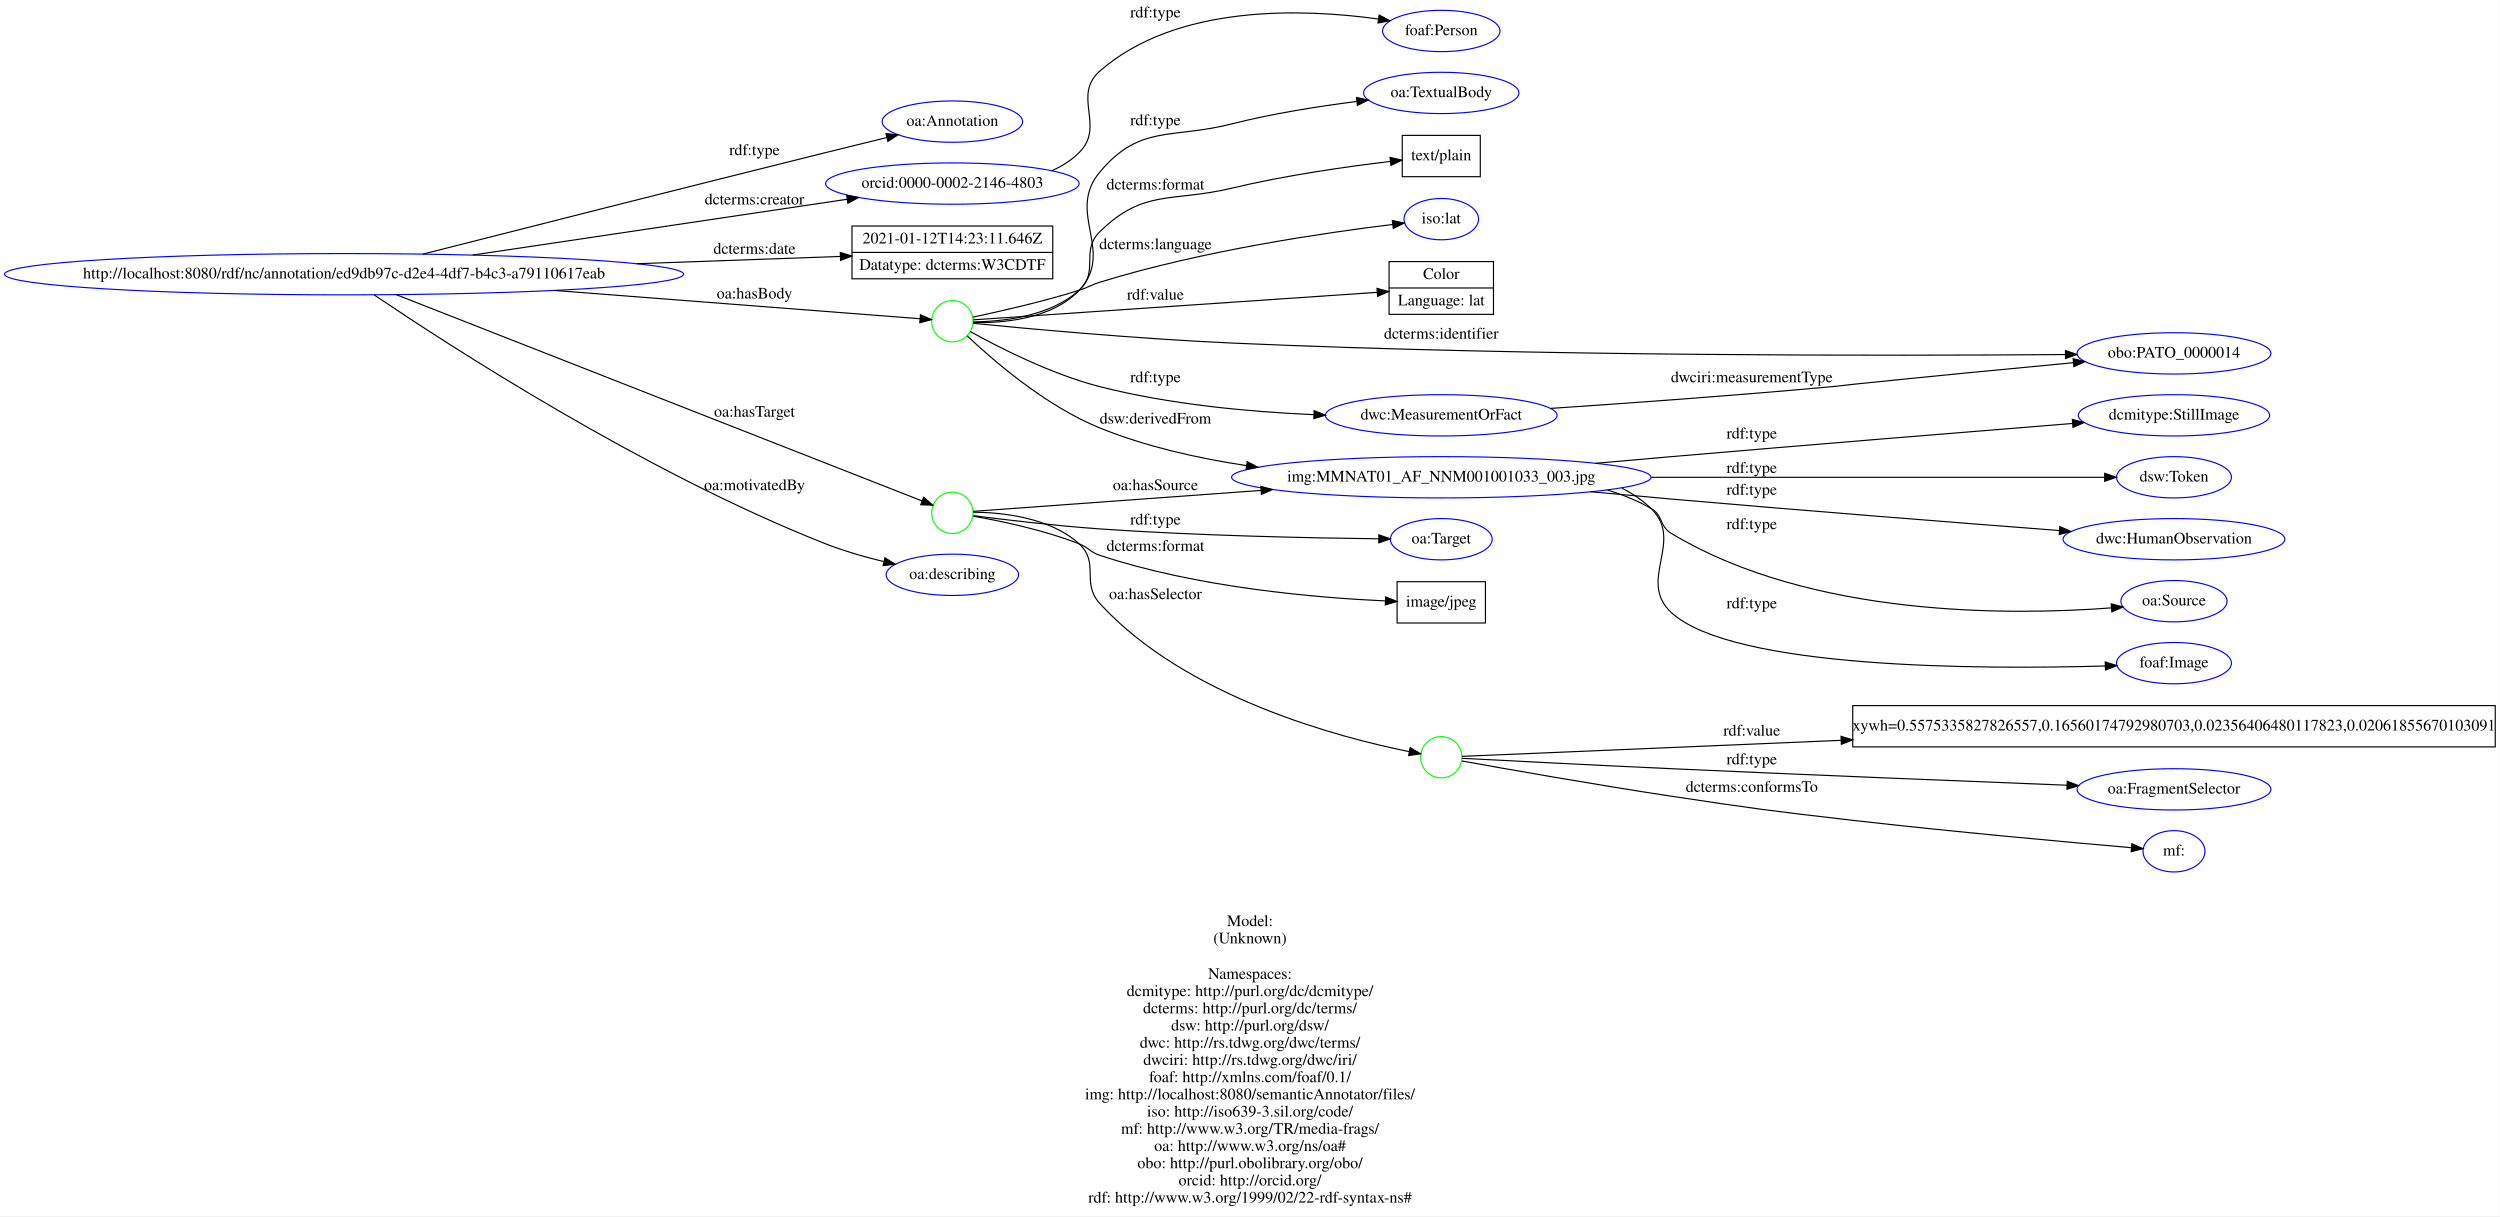
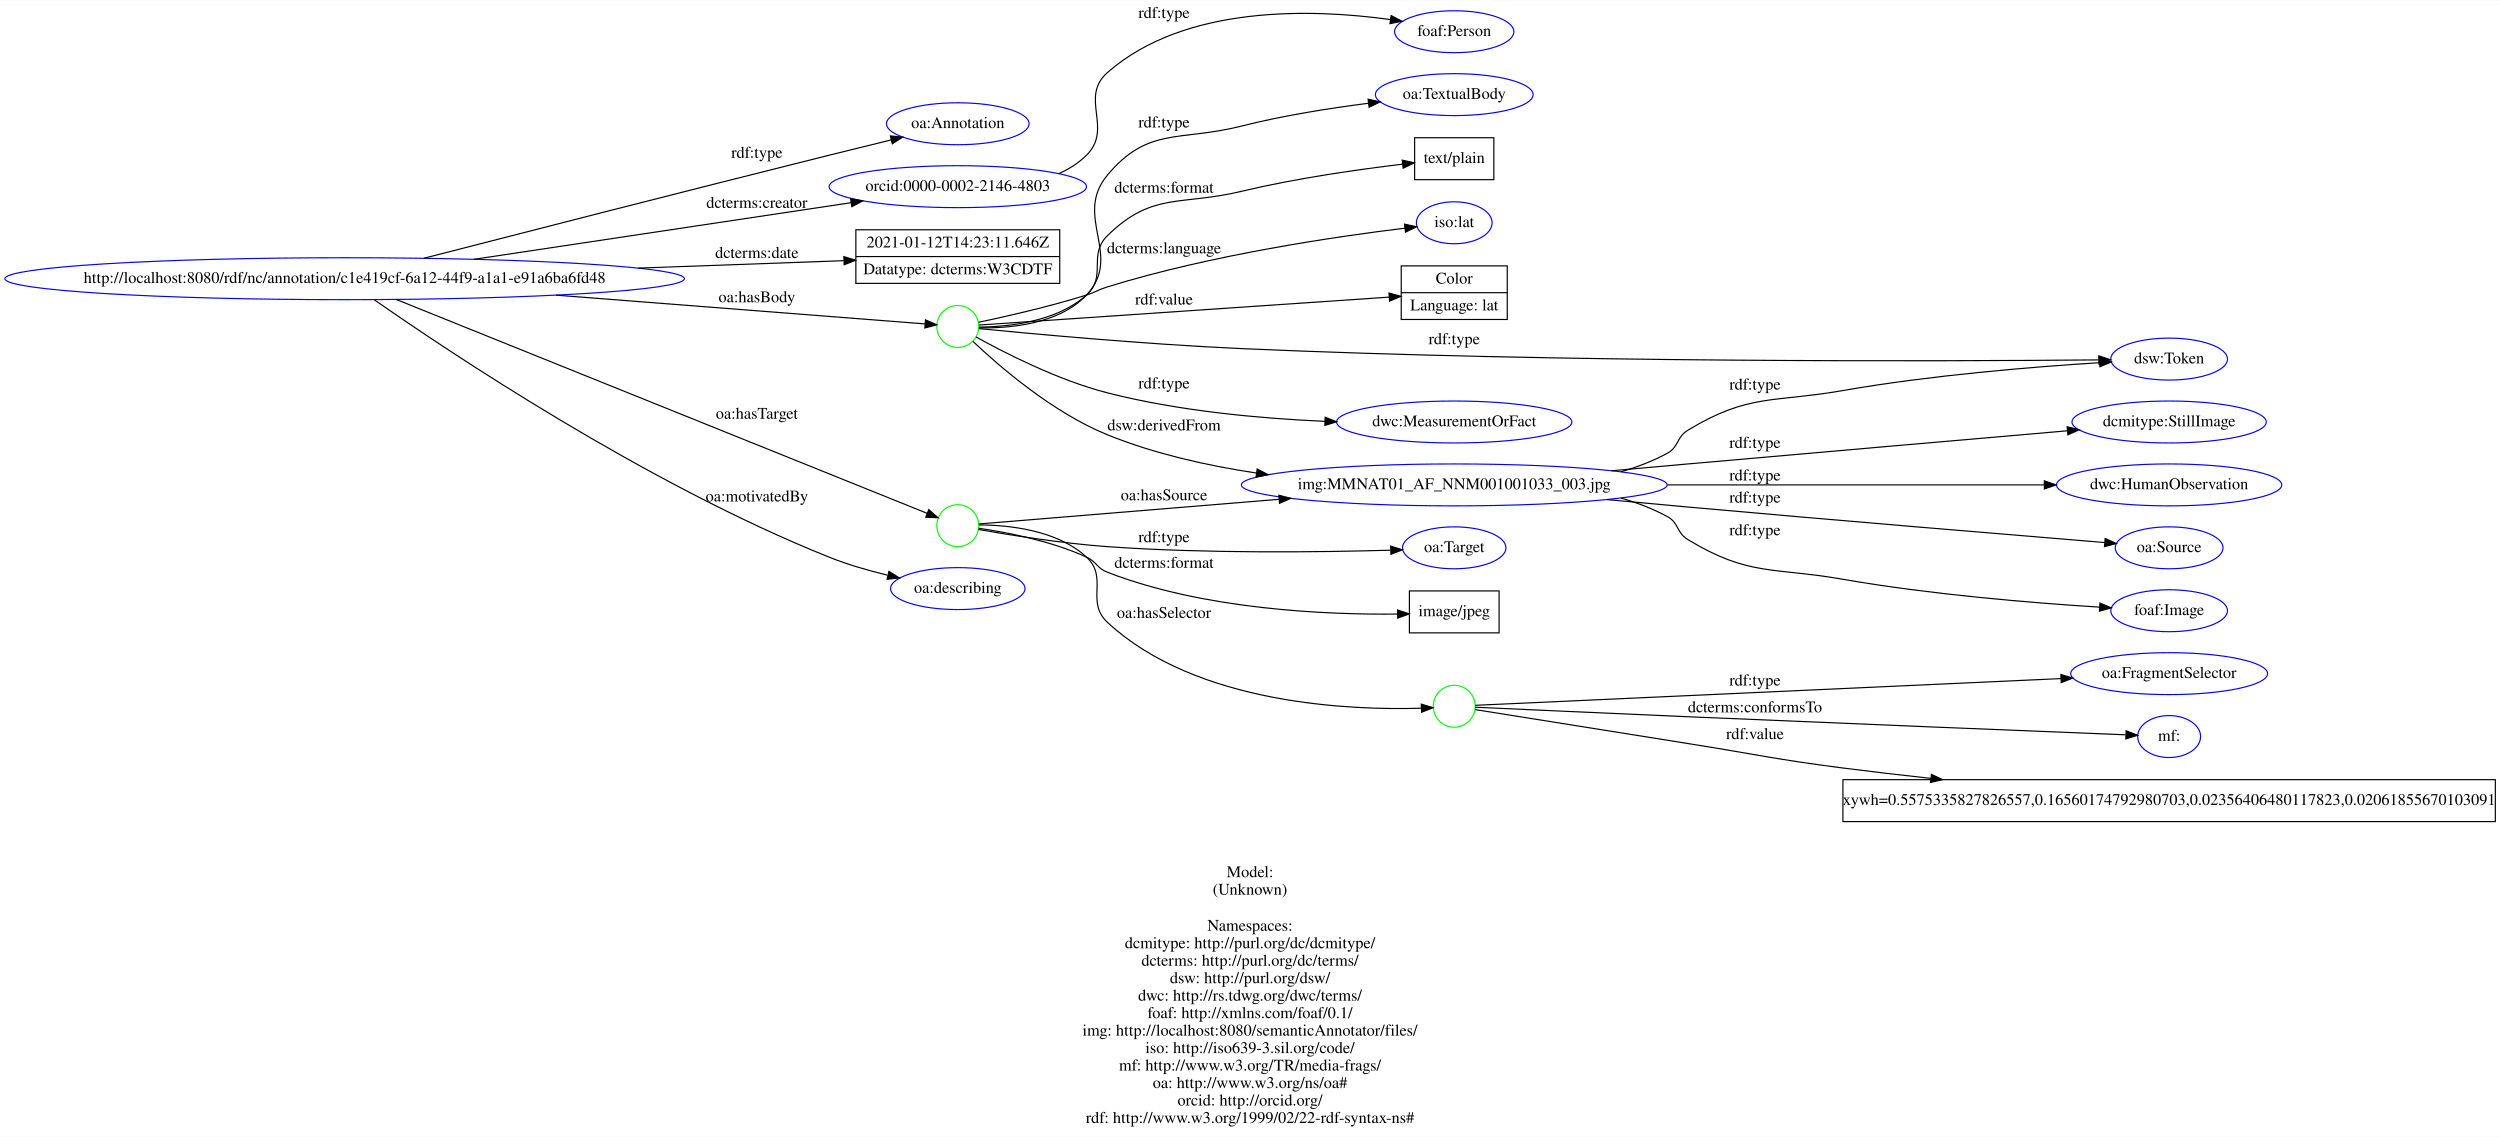
- <svg xmlns="http://www.w3.org/2000/svg" width="2179pt" height="1060pt" viewBox="0.00 0.00 2178.70 1060.00">
-   <g id="graph0" class="graph" transform="scale(1 1) rotate(0) translate(4 1056)">
-     <polygon fill="#ffffff" stroke="transparent" points="-4,4 -4,-1056 2174.695,-1056 2174.695,4 -4,4" />
-     <text text-anchor="middle" x="1085.348" y="-248.8" font-family="Times,serif" font-size="14.00" fill="#000000">Model:</text>
-     <text text-anchor="middle" x="1085.348" y="-233.8" font-family="Times,serif" font-size="14.00" fill="#000000">(Unknown)</text>
-     <text text-anchor="middle" x="1085.348" y="-202.8" font-family="Times,serif" font-size="14.00" fill="#000000">Namespaces:</text>
-     <text text-anchor="middle" x="1085.348" y="-187.8" font-family="Times,serif" font-size="14.00" fill="#000000">dcmitype: http://purl.org/dc/dcmitype/</text>
-     <text text-anchor="middle" x="1085.348" y="-172.8" font-family="Times,serif" font-size="14.00" fill="#000000">dcterms: http://purl.org/dc/terms/</text>
-     <text text-anchor="middle" x="1085.348" y="-157.8" font-family="Times,serif" font-size="14.00" fill="#000000">dsw: http://purl.org/dsw/</text>
-     <text text-anchor="middle" x="1085.348" y="-142.8" font-family="Times,serif" font-size="14.00" fill="#000000">dwc: http://rs.tdwg.org/dwc/terms/</text>
-     <text text-anchor="middle" x="1085.348" y="-127.8" font-family="Times,serif" font-size="14.00" fill="#000000">dwciri: http://rs.tdwg.org/dwc/iri/</text>
-     <text text-anchor="middle" x="1085.348" y="-112.8" font-family="Times,serif" font-size="14.00" fill="#000000">foaf: http://xmlns.com/foaf/0.1/</text>
-     <text text-anchor="middle" x="1085.348" y="-97.8" font-family="Times,serif" font-size="14.00" fill="#000000">img: http://localhost:8080/semanticAnnotator/files/</text>
-     <text text-anchor="middle" x="1085.348" y="-82.8" font-family="Times,serif" font-size="14.00" fill="#000000">iso: http://iso639-3.sil.org/code/</text>
-     <text text-anchor="middle" x="1085.348" y="-67.8" font-family="Times,serif" font-size="14.00" fill="#000000">mf: http://www.w3.org/TR/media-frags/</text>
-     <text text-anchor="middle" x="1085.348" y="-52.8" font-family="Times,serif" font-size="14.00" fill="#000000">oa: http://www.w3.org/ns/oa#</text>
-     <text text-anchor="middle" x="1085.348" y="-37.8" font-family="Times,serif" font-size="14.00" fill="#000000">obo: http://purl.obolibrary.org/obo/</text>
-     <text text-anchor="middle" x="1085.348" y="-22.8" font-family="Times,serif" font-size="14.00" fill="#000000">orcid: http://orcid.org/</text>
-     <text text-anchor="middle" x="1085.348" y="-7.8" font-family="Times,serif" font-size="14.00" fill="#000000">rdf: http://www.w3.org/1999/02/22-rdf-syntax-ns#</text>
+ <svg xmlns="http://www.w3.org/2000/svg" width="2146pt" height="976pt" viewBox="0.00 0.00 2145.90 975.50">
+   <g id="graph0" class="graph" transform="scale(1 1) rotate(0) translate(4 971.5)">
+     <polygon fill="#ffffff" stroke="transparent" points="-4,4 -4,-971.5 2141.896,-971.5 2141.896,4 -4,4" />
+     <text text-anchor="middle" x="1068.948" y="-218.8" font-family="Times,serif" font-size="14.00" fill="#000000">Model:</text>
+     <text text-anchor="middle" x="1068.948" y="-203.8" font-family="Times,serif" font-size="14.00" fill="#000000">(Unknown)</text>
+     <text text-anchor="middle" x="1068.948" y="-172.8" font-family="Times,serif" font-size="14.00" fill="#000000">Namespaces:</text>
+     <text text-anchor="middle" x="1068.948" y="-157.8" font-family="Times,serif" font-size="14.00" fill="#000000">dcmitype: http://purl.org/dc/dcmitype/</text>
+     <text text-anchor="middle" x="1068.948" y="-142.8" font-family="Times,serif" font-size="14.00" fill="#000000">dcterms: http://purl.org/dc/terms/</text>
+     <text text-anchor="middle" x="1068.948" y="-127.8" font-family="Times,serif" font-size="14.00" fill="#000000">dsw: http://purl.org/dsw/</text>
+     <text text-anchor="middle" x="1068.948" y="-112.8" font-family="Times,serif" font-size="14.00" fill="#000000">dwc: http://rs.tdwg.org/dwc/terms/</text>
+     <text text-anchor="middle" x="1068.948" y="-97.8" font-family="Times,serif" font-size="14.00" fill="#000000">foaf: http://xmlns.com/foaf/0.1/</text>
+     <text text-anchor="middle" x="1068.948" y="-82.8" font-family="Times,serif" font-size="14.00" fill="#000000">img: http://localhost:8080/semanticAnnotator/files/</text>
+     <text text-anchor="middle" x="1068.948" y="-67.8" font-family="Times,serif" font-size="14.00" fill="#000000">iso: http://iso639-3.sil.org/code/</text>
+     <text text-anchor="middle" x="1068.948" y="-52.8" font-family="Times,serif" font-size="14.00" fill="#000000">mf: http://www.w3.org/TR/media-frags/</text>
+     <text text-anchor="middle" x="1068.948" y="-37.8" font-family="Times,serif" font-size="14.00" fill="#000000">oa: http://www.w3.org/ns/oa#</text>
+     <text text-anchor="middle" x="1068.948" y="-22.8" font-family="Times,serif" font-size="14.00" fill="#000000">orcid: http://orcid.org/</text>
+     <text text-anchor="middle" x="1068.948" y="-7.8" font-family="Times,serif" font-size="14.00" fill="#000000">rdf: http://www.w3.org/1999/02/22-rdf-syntax-ns#</text>
    <g id="node1" class="node">
-       <ellipse fill="none" stroke="#0000ff" cx="295.724" cy="-817" rx="295.948" ry="18" />
-       <text text-anchor="middle" x="295.724" y="-813.3" font-family="Times,serif" font-size="14.00" fill="#000000">http://localhost:8080/rdf/nc/annotation/ed9db97c-d2e4-4df7-b4c3-a79110617eab</text>
+       <ellipse fill="none" stroke="#0000ff" cx="291.824" cy="-732.5" rx="291.648" ry="18" />
+       <text text-anchor="middle" x="291.824" y="-728.8" font-family="Times,serif" font-size="14.00" fill="#000000">http://localhost:8080/rdf/nc/annotation/c1e419cf-6a12-44f9-a1a1-e91a6ba6fd48</text>
    </g>
    <g id="node2" class="node">
-       <ellipse fill="none" stroke="#0000ff" cx="825.938" cy="-950" rx="61.189" ry="18" />
-       <text text-anchor="middle" x="825.938" y="-946.3" font-family="Times,serif" font-size="14.00" fill="#000000">oa:Annotation</text>
+       <ellipse fill="none" stroke="#0000ff" cx="818.138" cy="-865.5" rx="61.189" ry="18" />
+       <text text-anchor="middle" x="818.138" y="-861.8" font-family="Times,serif" font-size="14.00" fill="#000000">oa:Annotation</text>
    </g>
    <g id="edge1" class="edge">
-       <path fill="none" stroke="#000000" d="M364.387,-834.514C447.473,-855.665 591.633,-892.238 715.447,-923 732.749,-927.299 751.589,-931.923 768.731,-936.11" />
-       <polygon fill="#000000" stroke="#000000" points="768.058,-939.548 778.603,-938.518 769.717,-932.747 768.058,-939.548" />
-       <text text-anchor="middle" x="653.447" y="-920.8" font-family="Times,serif" font-size="14.00" fill="#000000">rdf:type</text>
+       <path fill="none" stroke="#000000" d="M359.838,-750.058C442.139,-771.254 584.949,-807.87 707.648,-838.5 724.945,-842.818 743.784,-847.448 760.925,-851.634" />
+       <polygon fill="#000000" stroke="#000000" points="760.253,-855.072 770.798,-854.041 761.912,-848.271 760.253,-855.072" />
+       <text text-anchor="middle" x="645.648" y="-836.3" font-family="Times,serif" font-size="14.00" fill="#000000">rdf:type</text>
    </g>
    <g id="node3" class="node">
-       <ellipse fill="none" stroke="#0000ff" cx="825.938" cy="-896" rx="110.48" ry="18" />
-       <text text-anchor="middle" x="825.938" y="-892.3" font-family="Times,serif" font-size="14.00" fill="#000000">orcid:0000-0002-2146-4803</text>
+       <ellipse fill="none" stroke="#0000ff" cx="818.138" cy="-811.5" rx="110.48" ry="18" />
+       <text text-anchor="middle" x="818.138" y="-807.8" font-family="Times,serif" font-size="14.00" fill="#000000">orcid:0000-0002-2146-4803</text>
    </g>
    <g id="edge2" class="edge">
-       <path fill="none" stroke="#000000" d="M407.844,-833.706C504.949,-848.174 643.684,-868.845 734.271,-882.342" />
-       <polygon fill="#000000" stroke="#000000" points="733.845,-885.817 744.251,-883.829 734.876,-878.893 733.845,-885.817" />
-       <text text-anchor="middle" x="653.447" y="-877.8" font-family="Times,serif" font-size="14.00" fill="#000000">dcterms:creator</text>
+       <path fill="none" stroke="#000000" d="M402.799,-749.157C499.018,-763.6 636.594,-784.25 726.626,-797.764" />
+       <polygon fill="#000000" stroke="#000000" points="726.137,-801.23 736.546,-799.253 727.176,-794.307 726.137,-801.23" />
+       <text text-anchor="middle" x="645.648" y="-793.3" font-family="Times,serif" font-size="14.00" fill="#000000">dcterms:creator</text>
    </g>
    <g id="node4" class="node">
-       <polygon fill="none" stroke="#000000" points="738.438,-813 738.438,-859 913.438,-859 913.438,-813 738.438,-813" />
-       <text text-anchor="middle" x="825.938" y="-843.8" font-family="Times,serif" font-size="14.00" fill="#000000">2021-01-12T14:23:11.646Z</text>
-       <polyline fill="none" stroke="#000000" points="738.438,-836 913.438,-836 " />
-       <text text-anchor="middle" x="825.938" y="-820.8" font-family="Times,serif" font-size="14.00" fill="#000000">Datatype: dcterms:W3CDTF</text>
+       <polygon fill="none" stroke="#000000" points="730.638,-728.5 730.638,-774.5 905.638,-774.5 905.638,-728.5 730.638,-728.5" />
+       <text text-anchor="middle" x="818.138" y="-759.3" font-family="Times,serif" font-size="14.00" fill="#000000">2021-01-12T14:23:11.646Z</text>
+       <polyline fill="none" stroke="#000000" points="730.638,-751.5 905.638,-751.5 " />
+       <text text-anchor="middle" x="818.138" y="-736.3" font-family="Times,serif" font-size="14.00" fill="#000000">Datatype: dcterms:W3CDTF</text>
    </g>
    <g id="edge3" class="edge">
-       <path fill="none" stroke="#000000" d="M550.736,-826.138C613.902,-828.402 677.833,-830.693 728.158,-832.496" />
-       <polygon fill="#000000" stroke="#000000" points="728.242,-836.001 738.361,-832.862 728.493,-829.006 728.242,-836.001" />
-       <text text-anchor="middle" x="653.447" y="-834.8" font-family="Times,serif" font-size="14.00" fill="#000000">dcterms:date</text>
+       <path fill="none" stroke="#000000" d="M543.805,-741.596C606.552,-743.862 670.148,-746.158 720.289,-747.968" />
+       <polygon fill="#000000" stroke="#000000" points="720.336,-751.471 730.456,-748.335 720.589,-744.476 720.336,-751.471" />
+       <text text-anchor="middle" x="645.648" y="-750.3" font-family="Times,serif" font-size="14.00" fill="#000000">dcterms:date</text>
    </g>
    <g id="node5" class="node">
-       <ellipse fill="none" stroke="#00ff00" cx="825.938" cy="-776" rx="18" ry="18" />
+       <ellipse fill="none" stroke="#00ff00" cx="818.138" cy="-691.5" rx="18" ry="18" />
    </g>
    <g id="edge4" class="edge">
-       <path fill="none" stroke="#000000" d="M478.936,-802.833C596.724,-793.725 738.429,-782.767 797.71,-778.183" />
-       <polygon fill="#000000" stroke="#000000" points="798.095,-781.663 807.796,-777.403 797.556,-774.684 798.095,-781.663" />
-       <text text-anchor="middle" x="653.447" y="-795.8" font-family="Times,serif" font-size="14.00" fill="#000000">oa:hasBody</text>
+       <path fill="none" stroke="#000000" d="M473.32,-718.361C590.286,-709.25 731.143,-698.277 790.076,-693.686" />
+       <polygon fill="#000000" stroke="#000000" points="790.404,-697.171 800.102,-692.905 789.86,-690.192 790.404,-697.171" />
+       <text text-anchor="middle" x="645.648" y="-712.3" font-family="Times,serif" font-size="14.00" fill="#000000">oa:hasBody</text>
    </g>
    <g id="node13" class="node">
-       <ellipse fill="none" stroke="#00ff00" cx="825.938" cy="-609" rx="18" ry="18" />
+       <ellipse fill="none" stroke="#00ff00" cx="818.138" cy="-520.5" rx="18" ry="18" />
    </g>
    <g id="edge12" class="edge">
-       <path fill="none" stroke="#000000" d="M341.388,-799.086C448.803,-756.948 714.788,-652.604 799.544,-619.354" />
-       <polygon fill="#000000" stroke="#000000" points="800.928,-622.571 808.959,-615.661 798.372,-616.054 800.928,-622.571" />
-       <text text-anchor="middle" x="653.447" y="-692.8" font-family="Times,serif" font-size="14.00" fill="#000000">oa:hasTarget</text>
+       <path fill="none" stroke="#000000" d="M336.244,-714.608C442.219,-671.921 707.317,-565.139 791.82,-531.101" />
+       <polygon fill="#000000" stroke="#000000" points="793.239,-534.303 801.207,-527.32 790.624,-527.81 793.239,-534.303" />
+       <text text-anchor="middle" x="645.648" y="-612.3" font-family="Times,serif" font-size="14.00" fill="#000000">oa:hasTarget</text>
    </g>
    <g id="node20" class="node">
-       <ellipse fill="none" stroke="#0000ff" cx="825.938" cy="-555" rx="57.69" ry="18" />
-       <text text-anchor="middle" x="825.938" y="-551.3" font-family="Times,serif" font-size="14.00" fill="#000000">oa:describing</text>
+       <ellipse fill="none" stroke="#0000ff" cx="818.138" cy="-466.5" rx="57.69" ry="18" />
+       <text text-anchor="middle" x="818.138" y="-462.8" font-family="Times,serif" font-size="14.00" fill="#000000">oa:describing</text>
    </g>
    <g id="edge20" class="edge">
-       <path fill="none" stroke="#000000" d="M321.961,-798.938C386.208,-755.481 557.7,-644.1 715.447,-582 731.424,-575.71 749.295,-570.578 765.93,-566.543" />
-       <polygon fill="#000000" stroke="#000000" points="767.155,-569.851 776.1,-564.172 765.566,-563.034 767.155,-569.851" />
-       <text text-anchor="middle" x="653.447" y="-628.8" font-family="Times,serif" font-size="14.00" fill="#000000">oa:motivatedBy</text>
+       <path fill="none" stroke="#000000" d="M317.267,-714.411C380.364,-670.346 550.33,-556.456 707.648,-493.5 723.514,-487.151 741.279,-482.009 757.846,-477.984" />
+       <polygon fill="#000000" stroke="#000000" points="759.035,-481.3 767.979,-475.621 757.446,-474.483 759.035,-481.3" />
+       <text text-anchor="middle" x="645.648" y="-541.3" font-family="Times,serif" font-size="14.00" fill="#000000">oa:motivatedBy</text>
    </g>
    <g id="node21" class="node">
-       <ellipse fill="none" stroke="#0000ff" cx="1252.062" cy="-1029" rx="51.191" ry="18" />
-       <text text-anchor="middle" x="1252.062" y="-1025.3" font-family="Times,serif" font-size="14.00" fill="#000000">foaf:Person</text>
+       <ellipse fill="none" stroke="#0000ff" cx="1244.262" cy="-944.5" rx="51.191" ry="18" />
+       <text text-anchor="middle" x="1244.262" y="-940.8" font-family="Times,serif" font-size="14.00" fill="#000000">foaf:Person</text>
    </g>
    <g id="edge21" class="edge">
-       <path fill="none" stroke="#000000" d="M912.628,-907.17C921.437,-911.1 929.627,-916.257 936.428,-923 959.546,-945.92 929.949,-972.54 954.428,-994 1021.18,-1052.521 1131.165,-1048.582 1197.102,-1039.445" />
-       <polygon fill="#000000" stroke="#000000" points="1197.91,-1042.864 1207.293,-1037.943 1196.89,-1035.939 1197.91,-1042.864" />
-       <text text-anchor="middle" x="1002.928" y="-1040.8" font-family="Times,serif" font-size="14.00" fill="#000000">rdf:type</text>
+       <path fill="none" stroke="#000000" d="M904.829,-822.67C913.637,-826.6 921.827,-831.757 928.629,-838.5 951.747,-861.42 922.15,-888.04 946.629,-909.5 1013.381,-968.02 1123.366,-964.082 1189.303,-954.945" />
+       <polygon fill="#000000" stroke="#000000" points="1190.111,-958.364 1199.494,-953.443 1189.09,-951.439 1190.111,-958.364" />
+       <text text-anchor="middle" x="995.129" y="-956.3" font-family="Times,serif" font-size="14.00" fill="#000000">rdf:type</text>
    </g>
    <g id="node6" class="node">
-       <ellipse fill="none" stroke="#0000ff" cx="1252.062" cy="-694" rx="100.983" ry="18" />
-       <text text-anchor="middle" x="1252.062" y="-690.3" font-family="Times,serif" font-size="14.00" fill="#000000">dwc:MeasurementOrFact</text>
+       <ellipse fill="none" stroke="#0000ff" cx="1857.896" cy="-663.5" rx="50.091" ry="18" />
+       <text text-anchor="middle" x="1857.896" y="-659.8" font-family="Times,serif" font-size="14.00" fill="#000000">dsw:Token</text>
    </g>
    <g id="edge5" class="edge">
-       <path fill="none" stroke="#000000" d="M841.543,-767.011C865.124,-753.914 911.638,-729.957 954.428,-719 1014.967,-703.499 1084.467,-697.052 1141.075,-694.57" />
-       <polygon fill="#000000" stroke="#000000" points="1141.277,-698.065 1151.127,-694.165 1140.995,-691.071 1141.277,-698.065" />
-       <text text-anchor="middle" x="1002.928" y="-722.8" font-family="Times,serif" font-size="14.00" fill="#000000">rdf:type</text>
+       <path fill="none" stroke="#000000" d="M836.135,-689.683C876.455,-685.703 977.122,-676.27 1061.629,-672.5 1335.949,-660.26 1663.924,-661.596 1797.165,-662.809" />
+       <polygon fill="#000000" stroke="#000000" points="1797.524,-666.312 1807.556,-662.907 1797.59,-659.313 1797.524,-666.312" />
+       <text text-anchor="middle" x="1244.262" y="-676.3" font-family="Times,serif" font-size="14.00" fill="#000000">rdf:type</text>
    </g>
    <g id="node7" class="node">
-       <ellipse fill="none" stroke="#0000ff" cx="1252.062" cy="-975" rx="67.688" ry="18" />
-       <text text-anchor="middle" x="1252.062" y="-971.3" font-family="Times,serif" font-size="14.00" fill="#000000">oa:TextualBody</text>
+       <ellipse fill="none" stroke="#0000ff" cx="1244.262" cy="-609.5" rx="100.983" ry="18" />
+       <text text-anchor="middle" x="1244.262" y="-605.8" font-family="Times,serif" font-size="14.00" fill="#000000">dwc:MeasurementOrFact</text>
    </g>
    <g id="edge6" class="edge">
-       <path fill="none" stroke="#000000" d="M844.188,-774.835C868.872,-774.34 912.551,-777.476 936.428,-803 968.175,-836.937 924.603,-870.362 954.428,-906 989.349,-947.729 1016.686,-934.619 1069.428,-948 1104.762,-956.965 1144.749,-963.293 1178.279,-967.558" />
-       <polygon fill="#000000" stroke="#000000" points="1178.112,-971.064 1188.466,-968.816 1178.97,-964.117 1178.112,-971.064" />
-       <text text-anchor="middle" x="1002.928" y="-946.8" font-family="Times,serif" font-size="14.00" fill="#000000">rdf:type</text>
+       <path fill="none" stroke="#000000" d="M833.744,-682.511C857.325,-669.414 903.838,-645.457 946.629,-634.5 1007.168,-618.999 1076.668,-612.552 1133.276,-610.07" />
+       <polygon fill="#000000" stroke="#000000" points="1133.477,-613.565 1143.328,-609.665 1133.195,-606.571 1133.477,-613.565" />
+       <text text-anchor="middle" x="995.129" y="-638.3" font-family="Times,serif" font-size="14.00" fill="#000000">rdf:type</text>
    </g>
    <g id="node8" class="node">
-       <polygon fill="none" stroke="#000000" points="1218.062,-902 1218.062,-938 1286.062,-938 1286.062,-902 1218.062,-902" />
-       <text text-anchor="middle" x="1252.062" y="-916.3" font-family="Times,serif" font-size="14.00" fill="#000000">text/plain</text>
+       <ellipse fill="none" stroke="#0000ff" cx="1244.262" cy="-890.5" rx="67.688" ry="18" />
+       <text text-anchor="middle" x="1244.262" y="-886.8" font-family="Times,serif" font-size="14.00" fill="#000000">oa:TextualBody</text>
    </g>
    <g id="edge7" class="edge">
-       <path fill="none" stroke="#000000" d="M844.015,-775.43C868.099,-775.663 910.66,-779.679 936.428,-803 954.25,-819.129 937.261,-837.175 954.428,-854 992.872,-891.678 1017.086,-879.433 1069.428,-892 1116.043,-903.192 1170.474,-910.859 1207.709,-915.303" />
-       <polygon fill="#000000" stroke="#000000" points="1207.397,-918.79 1217.735,-916.471 1208.207,-911.837 1207.397,-918.79" />
-       <text text-anchor="middle" x="1002.928" y="-890.8" font-family="Times,serif" font-size="14.00" fill="#000000">dcterms:format</text>
+       <path fill="none" stroke="#000000" d="M836.389,-690.335C861.073,-689.84 904.751,-692.976 928.629,-718.5 960.376,-752.437 916.804,-785.862 946.629,-821.5 981.55,-863.229 1008.886,-850.119 1061.629,-863.5 1096.963,-872.465 1136.949,-878.793 1170.48,-883.058" />
+       <polygon fill="#000000" stroke="#000000" points="1170.313,-886.564 1180.666,-884.316 1171.171,-879.617 1170.313,-886.564" />
+       <text text-anchor="middle" x="995.129" y="-862.3" font-family="Times,serif" font-size="14.00" fill="#000000">rdf:type</text>
    </g>
    <g id="node9" class="node">
-       <ellipse fill="none" stroke="#0000ff" cx="1890.696" cy="-748" rx="84.485" ry="18" />
-       <text text-anchor="middle" x="1890.696" y="-744.3" font-family="Times,serif" font-size="14.00" fill="#000000">obo:PATO_0000014</text>
+       <polygon fill="none" stroke="#000000" points="1210.262,-817.5 1210.262,-853.5 1278.262,-853.5 1278.262,-817.5 1210.262,-817.5" />
+       <text text-anchor="middle" x="1244.262" y="-831.8" font-family="Times,serif" font-size="14.00" fill="#000000">text/plain</text>
    </g>
    <g id="edge8" class="edge">
-       <path fill="none" stroke="#000000" d="M843.935,-774.181C884.254,-770.197 984.921,-760.756 1069.428,-757 1332.262,-745.318 1642.849,-745.8 1795.819,-746.981" />
-       <polygon fill="#000000" stroke="#000000" points="1796.084,-750.483 1806.111,-747.063 1796.14,-743.483 1796.084,-750.483" />
-       <text text-anchor="middle" x="1252.062" y="-760.8" font-family="Times,serif" font-size="14.00" fill="#000000">dcterms:identifier</text>
+       <path fill="none" stroke="#000000" d="M836.216,-690.93C860.3,-691.163 902.861,-695.179 928.629,-718.5 946.451,-734.629 929.462,-752.675 946.629,-769.5 985.073,-807.178 1009.287,-794.933 1061.629,-807.5 1108.244,-818.692 1162.675,-826.359 1199.91,-830.803" />
+       <polygon fill="#000000" stroke="#000000" points="1199.597,-834.29 1209.935,-831.971 1200.408,-827.337 1199.597,-834.29" />
+       <text text-anchor="middle" x="995.129" y="-806.3" font-family="Times,serif" font-size="14.00" fill="#000000">dcterms:format</text>
    </g>
    <g id="node10" class="node">
-       <ellipse fill="none" stroke="#0000ff" cx="1252.062" cy="-865" rx="32.494" ry="18" />
-       <text text-anchor="middle" x="1252.062" y="-861.3" font-family="Times,serif" font-size="14.00" fill="#000000">iso:lat</text>
+       <ellipse fill="none" stroke="#0000ff" cx="1244.262" cy="-780.5" rx="32.494" ry="18" />
+       <text text-anchor="middle" x="1244.262" y="-776.8" font-family="Times,serif" font-size="14.00" fill="#000000">iso:lat</text>
    </g>
    <g id="edge9" class="edge">
-       <path fill="none" stroke="#000000" d="M843.74,-779.596C865.743,-784.213 904.222,-792.851 936.428,-803 944.615,-805.58 946.23,-807.457 954.428,-810 1043.202,-837.534 1151.39,-853.276 1209.784,-860.377" />
-       <polygon fill="#000000" stroke="#000000" points="1209.405,-863.856 1219.749,-861.563 1210.233,-856.905 1209.405,-863.856" />
-       <text text-anchor="middle" x="1002.928" y="-838.8" font-family="Times,serif" font-size="14.00" fill="#000000">dcterms:language</text>
+       <path fill="none" stroke="#000000" d="M835.941,-695.096C857.943,-699.713 896.423,-708.351 928.629,-718.5 936.815,-721.08 938.43,-722.957 946.629,-725.5 1035.402,-753.034 1143.591,-768.776 1201.985,-775.877" />
+       <polygon fill="#000000" stroke="#000000" points="1201.606,-779.356 1211.95,-777.063 1202.433,-772.405 1201.606,-779.356" />
+       <text text-anchor="middle" x="995.129" y="-754.3" font-family="Times,serif" font-size="14.00" fill="#000000">dcterms:language</text>
    </g>
    <g id="node11" class="node">
-       <ellipse fill="none" stroke="#0000ff" cx="1252.062" cy="-640" rx="182.768" ry="18" />
-       <text text-anchor="middle" x="1252.062" y="-636.3" font-family="Times,serif" font-size="14.00" fill="#000000">img:MMNAT01_AF_NNM001001033_003.jpg</text>
+       <ellipse fill="none" stroke="#0000ff" cx="1244.262" cy="-555.5" rx="182.768" ry="18" />
+       <text text-anchor="middle" x="1244.262" y="-551.8" font-family="Times,serif" font-size="14.00" fill="#000000">img:MMNAT01_AF_NNM001001033_003.jpg</text>
    </g>
    <g id="edge10" class="edge">
-       <path fill="none" stroke="#000000" d="M838.857,-763.257C860.639,-742.614 906.958,-702.236 954.428,-683 994.38,-666.81 1039.523,-656.591 1082.352,-650.175" />
-       <polygon fill="#000000" stroke="#000000" points="1082.914,-653.63 1092.314,-648.744 1081.918,-646.701 1082.914,-653.63" />
-       <text text-anchor="middle" x="1002.928" y="-686.8" font-family="Times,serif" font-size="14.00" fill="#000000">dsw:derivedFrom</text>
+       <path fill="none" stroke="#000000" d="M831.058,-678.757C852.839,-658.114 899.159,-617.736 946.629,-598.5 986.581,-582.31 1031.724,-572.091 1074.552,-565.675" />
+       <polygon fill="#000000" stroke="#000000" points="1075.114,-569.13 1084.515,-564.244 1074.119,-562.201 1075.114,-569.13" />
+       <text text-anchor="middle" x="995.129" y="-602.3" font-family="Times,serif" font-size="14.00" fill="#000000">dsw:derivedFrom</text>
    </g>
    <g id="node12" class="node">
-       <polygon fill="none" stroke="#000000" points="1206.562,-782 1206.562,-828 1297.562,-828 1297.562,-782 1206.562,-782" />
-       <text text-anchor="middle" x="1252.062" y="-812.8" font-family="Times,serif" font-size="14.00" fill="#000000">Color</text>
-       <polyline fill="none" stroke="#000000" points="1206.562,-805 1297.562,-805 " />
-       <text text-anchor="middle" x="1252.062" y="-789.8" font-family="Times,serif" font-size="14.00" fill="#000000">Language: lat</text>
+       <polygon fill="none" stroke="#000000" points="1198.762,-697.5 1198.762,-743.5 1289.762,-743.5 1289.762,-697.5 1198.762,-697.5" />
+       <text text-anchor="middle" x="1244.262" y="-728.3" font-family="Times,serif" font-size="14.00" fill="#000000">Color</text>
+       <polyline fill="none" stroke="#000000" points="1198.762,-720.5 1289.762,-720.5 " />
+       <text text-anchor="middle" x="1244.262" y="-705.3" font-family="Times,serif" font-size="14.00" fill="#000000">Language: lat</text>
    </g>
    <g id="edge11" class="edge">
-       <path fill="none" stroke="#000000" d="M843.976,-777.228C904.042,-781.315 1098.965,-794.581 1196.052,-801.188" />
-       <polygon fill="#000000" stroke="#000000" points="1196.049,-804.696 1206.264,-801.883 1196.525,-797.712 1196.049,-804.696" />
-       <text text-anchor="middle" x="1002.928" y="-794.8" font-family="Times,serif" font-size="14.00" fill="#000000">rdf:value</text>
-     </g>
-     <g id="edge27" class="edge">
-       <path fill="none" stroke="#000000" d="M1347.213,-700.027C1415.57,-704.59 1509.883,-711.363 1592.696,-719 1600.711,-719.739 1602.689,-720.169 1610.696,-721 1675.06,-727.679 1747.807,-734.677 1803.017,-739.875" />
-       <polygon fill="#000000" stroke="#000000" points="1802.832,-743.373 1813.115,-740.824 1803.487,-736.404 1802.832,-743.373" />
-       <text text-anchor="middle" x="1522.696" y="-722.8" font-family="Times,serif" font-size="14.00" fill="#000000">dwciri:measurementType</text>
+       <path fill="none" stroke="#000000" d="M836.176,-692.728C896.243,-696.815 1091.166,-710.081 1188.253,-716.688" />
+       <polygon fill="#000000" stroke="#000000" points="1188.25,-720.196 1198.465,-717.383 1188.725,-713.212 1188.25,-720.196" />
+       <text text-anchor="middle" x="995.129" y="-710.3" font-family="Times,serif" font-size="14.00" fill="#000000">rdf:value</text>
+     </g>
+     <g id="edge23" class="edge">
+       <path fill="none" stroke="#000000" d="M1387.472,-566.802C1401.226,-570.778 1414.61,-575.909 1426.896,-582.5 1437.434,-588.153 1434.665,-596.309 1444.896,-602.5 1497.097,-634.084 1517.797,-625.985 1577.896,-636.5 1653.186,-649.673 1741.071,-656.83 1798.01,-660.404" />
+       <polygon fill="#000000" stroke="#000000" points="1798.077,-663.915 1808.272,-661.031 1798.504,-656.928 1798.077,-663.915" />
+       <text text-anchor="middle" x="1502.396" y="-637.3" font-family="Times,serif" font-size="14.00" fill="#000000">rdf:type</text>
    </g>
    <g id="node22" class="node">
-       <ellipse fill="none" stroke="#0000ff" cx="1890.696" cy="-694" rx="83.386" ry="18" />
-       <text text-anchor="middle" x="1890.696" y="-690.3" font-family="Times,serif" font-size="14.00" fill="#000000">dcmitype:StillImage</text>
+       <ellipse fill="none" stroke="#0000ff" cx="1857.896" cy="-609.5" rx="83.386" ry="18" />
+       <text text-anchor="middle" x="1857.896" y="-605.8" font-family="Times,serif" font-size="14.00" fill="#000000">dcmitype:StillImage</text>
    </g>
    <g id="edge22" class="edge">
-       <path fill="none" stroke="#000000" d="M1386.413,-652.193C1408.555,-654.162 1431.267,-656.158 1452.696,-658 1573.836,-668.412 1713.883,-679.811 1802.355,-686.934" />
-       <polygon fill="#000000" stroke="#000000" points="1802.102,-690.425 1812.351,-687.738 1802.664,-683.447 1802.102,-690.425" />
-       <text text-anchor="middle" x="1522.696" y="-673.8" font-family="Times,serif" font-size="14.00" fill="#000000">rdf:type</text>
+       <path fill="none" stroke="#000000" d="M1379.161,-567.65C1401.131,-569.615 1423.646,-571.621 1444.896,-573.5 1557.25,-583.437 1686.815,-594.698 1770.415,-601.939" />
+       <polygon fill="#000000" stroke="#000000" points="1770.367,-605.448 1780.631,-602.824 1770.971,-598.474 1770.367,-605.448" />
+       <text text-anchor="middle" x="1502.396" y="-587.3" font-family="Times,serif" font-size="14.00" fill="#000000">rdf:type</text>
    </g>
    <g id="node23" class="node">
-       <ellipse fill="none" stroke="#0000ff" cx="1890.696" cy="-640" rx="50.091" ry="18" />
-       <text text-anchor="middle" x="1890.696" y="-636.3" font-family="Times,serif" font-size="14.00" fill="#000000">dsw:Token</text>
-     </g>
-     <g id="edge23" class="edge">
-       <path fill="none" stroke="#000000" d="M1435.069,-640C1568.201,-640 1740.25,-640 1830.049,-640" />
-       <polygon fill="#000000" stroke="#000000" points="1830.322,-643.5 1840.322,-640 1830.322,-636.5 1830.322,-643.5" />
-       <text text-anchor="middle" x="1522.696" y="-643.8" font-family="Times,serif" font-size="14.00" fill="#000000">rdf:type</text>
+       <ellipse fill="none" stroke="#0000ff" cx="1857.896" cy="-555.5" rx="96.683" ry="18" />
+       <text text-anchor="middle" x="1857.896" y="-551.8" font-family="Times,serif" font-size="14.00" fill="#000000">dwc:HumanObservation</text>
+     </g>
+     <g id="edge24" class="edge">
+       <path fill="none" stroke="#000000" d="M1427.126,-555.5C1532.562,-555.5 1661.474,-555.5 1750.652,-555.5" />
+       <polygon fill="#000000" stroke="#000000" points="1750.782,-559 1760.782,-555.5 1750.782,-552 1750.782,-559" />
+       <text text-anchor="middle" x="1502.396" y="-559.3" font-family="Times,serif" font-size="14.00" fill="#000000">rdf:type</text>
    </g>
    <g id="node24" class="node">
-       <ellipse fill="none" stroke="#0000ff" cx="1890.696" cy="-586" rx="96.683" ry="18" />
-       <text text-anchor="middle" x="1890.696" y="-582.3" font-family="Times,serif" font-size="14.00" fill="#000000">dwc:HumanObservation</text>
-     </g>
-     <g id="edge24" class="edge">
-       <path fill="none" stroke="#000000" d="M1382.356,-627.381C1405.768,-625.193 1429.952,-622.986 1452.696,-621 1568.678,-610.875 1702.042,-600.383 1790.841,-593.56" />
-       <polygon fill="#000000" stroke="#000000" points="1791.203,-597.043 1800.906,-592.788 1790.667,-590.063 1791.203,-597.043" />
-       <text text-anchor="middle" x="1522.696" y="-624.8" font-family="Times,serif" font-size="14.00" fill="#000000">rdf:type</text>
+       <ellipse fill="none" stroke="#0000ff" cx="1857.896" cy="-501.5" rx="46.292" ry="18" />
+       <text text-anchor="middle" x="1857.896" y="-497.8" font-family="Times,serif" font-size="14.00" fill="#000000">oa:Source</text>
+     </g>
+     <g id="edge25" class="edge">
+       <path fill="none" stroke="#000000" d="M1375.103,-542.921C1398.347,-540.74 1422.332,-538.524 1444.896,-536.5 1572.818,-525.023 1723.124,-512.536 1802.418,-506.026" />
+       <polygon fill="#000000" stroke="#000000" points="1802.979,-509.492 1812.66,-505.187 1802.407,-502.516 1802.979,-509.492" />
+       <text text-anchor="middle" x="1502.396" y="-540.3" font-family="Times,serif" font-size="14.00" fill="#000000">rdf:type</text>
    </g>
    <g id="node25" class="node">
-       <ellipse fill="none" stroke="#0000ff" cx="1890.696" cy="-532" rx="46.292" ry="18" />
-       <text text-anchor="middle" x="1890.696" y="-528.3" font-family="Times,serif" font-size="14.00" fill="#000000">oa:Source</text>
-     </g>
-     <g id="edge25" class="edge">
-       <path fill="none" stroke="#000000" d="M1397.013,-628.864C1410.203,-624.83 1422.986,-619.641 1434.696,-613 1445.685,-606.768 1441.876,-597.522 1452.696,-591 1574.219,-517.75 1748.731,-519.54 1836.262,-526.18" />
-       <polygon fill="#000000" stroke="#000000" points="1835.992,-529.67 1846.242,-526.987 1836.556,-522.692 1835.992,-529.67" />
-       <text text-anchor="middle" x="1522.696" y="-594.8" font-family="Times,serif" font-size="14.00" fill="#000000">rdf:type</text>
-     </g>
-     <g id="node26" class="node">
-       <ellipse fill="none" stroke="#0000ff" cx="1890.696" cy="-478" rx="50.091" ry="18" />
-       <text text-anchor="middle" x="1890.696" y="-474.3" font-family="Times,serif" font-size="14.00" fill="#000000">foaf:Image</text>
+       <ellipse fill="none" stroke="#0000ff" cx="1857.896" cy="-447.5" rx="50.091" ry="18" />
+       <text text-anchor="middle" x="1857.896" y="-443.8" font-family="Times,serif" font-size="14.00" fill="#000000">foaf:Image</text>
    </g>
    <g id="edge26" class="edge">
-       <path fill="none" stroke="#000000" d="M1409.366,-630.625C1418.582,-625.981 1427.153,-620.185 1434.696,-613 1464.547,-584.563 1422.287,-549.841 1452.696,-522 1506.496,-472.742 1723.604,-472.479 1830.555,-475.532" />
-       <polygon fill="#000000" stroke="#000000" points="1830.761,-479.04 1840.863,-475.846 1830.974,-472.043 1830.761,-479.04" />
-       <text text-anchor="middle" x="1522.696" y="-525.8" font-family="Times,serif" font-size="14.00" fill="#000000">rdf:type</text>
+       <path fill="none" stroke="#000000" d="M1387.472,-544.198C1401.226,-540.222 1414.61,-535.091 1426.896,-528.5 1437.434,-522.847 1434.665,-514.691 1444.896,-508.5 1497.097,-476.916 1517.797,-485.015 1577.896,-474.5 1653.186,-461.327 1741.071,-454.17 1798.01,-450.596" />
+       <polygon fill="#000000" stroke="#000000" points="1798.504,-454.072 1808.272,-449.969 1798.077,-447.085 1798.504,-454.072" />
+       <text text-anchor="middle" x="1502.396" y="-512.3" font-family="Times,serif" font-size="14.00" fill="#000000">rdf:type</text>
    </g>
    <g id="edge19" class="edge">
-       <path fill="none" stroke="#000000" d="M843.976,-610.312C886.967,-613.44 999.043,-621.593 1094.885,-628.566" />
-       <polygon fill="#000000" stroke="#000000" points="1094.768,-632.066 1104.996,-629.301 1095.276,-625.085 1094.768,-632.066" />
-       <text text-anchor="middle" x="1002.928" y="-628.8" font-family="Times,serif" font-size="14.00" fill="#000000">oa:hasSource</text>
+       <path fill="none" stroke="#000000" d="M836.176,-521.982C880.163,-525.594 996.466,-535.147 1093.71,-543.134" />
+       <polygon fill="#000000" stroke="#000000" points="1093.705,-546.646 1103.958,-543.976 1094.278,-539.669 1093.705,-546.646" />
+       <text text-anchor="middle" x="995.129" y="-542.3" font-family="Times,serif" font-size="14.00" fill="#000000">oa:hasSource</text>
    </g>
    <g id="node14" class="node">
-       <ellipse fill="none" stroke="#0000ff" cx="1252.062" cy="-586" rx="44.393" ry="18" />
-       <text text-anchor="middle" x="1252.062" y="-582.3" font-family="Times,serif" font-size="14.00" fill="#000000">oa:Target</text>
+       <ellipse fill="none" stroke="#0000ff" cx="1244.262" cy="-501.5" rx="44.393" ry="18" />
+       <text text-anchor="middle" x="1244.262" y="-497.8" font-family="Times,serif" font-size="14.00" fill="#000000">oa:Target</text>
    </g>
    <g id="edge13" class="edge">
-       <path fill="none" stroke="#000000" d="M844.197,-606.555C869.072,-603.328 915.03,-597.738 954.428,-595 1039.08,-589.117 1137.541,-587.078 1197.299,-586.373" />
-       <polygon fill="#000000" stroke="#000000" points="1197.672,-589.869 1207.633,-586.259 1197.595,-582.869 1197.672,-589.869" />
-       <text text-anchor="middle" x="1002.928" y="-598.8" font-family="Times,serif" font-size="14.00" fill="#000000">rdf:type</text>
+       <path fill="none" stroke="#000000" d="M835.933,-517.227C860.66,-512.857 906.86,-505.339 946.629,-502.5 1031.231,-496.46 1129.706,-497.755 1189.481,-499.461" />
+       <polygon fill="#000000" stroke="#000000" points="1189.717,-502.97 1199.818,-499.771 1189.927,-495.973 1189.717,-502.97" />
+       <text text-anchor="middle" x="995.129" y="-506.3" font-family="Times,serif" font-size="14.00" fill="#000000">rdf:type</text>
    </g>
    <g id="node15" class="node">
-       <polygon fill="none" stroke="#000000" points="1213.562,-513 1213.562,-549 1290.562,-549 1290.562,-513 1213.562,-513" />
-       <text text-anchor="middle" x="1252.062" y="-527.3" font-family="Times,serif" font-size="14.00" fill="#000000">image/jpeg</text>
+       <polygon fill="none" stroke="#000000" points="1205.762,-428.5 1205.762,-464.5 1282.762,-464.5 1282.762,-428.5 1205.762,-428.5" />
+       <text text-anchor="middle" x="1244.262" y="-442.8" font-family="Times,serif" font-size="14.00" fill="#000000">image/jpeg</text>
    </g>
    <g id="edge14" class="edge">
-       <path fill="none" stroke="#000000" d="M843.993,-606.12C866.251,-602.226 904.988,-594.317 936.428,-582 944.949,-578.662 945.747,-574.896 954.428,-572 1038.914,-543.815 1143.106,-534.988 1203.132,-532.235" />
-       <polygon fill="#000000" stroke="#000000" points="1203.608,-535.718 1213.452,-531.802 1203.314,-528.725 1203.608,-535.718" />
-       <text text-anchor="middle" x="1002.928" y="-575.8" font-family="Times,serif" font-size="14.00" fill="#000000">dcterms:format</text>
+       <path fill="none" stroke="#000000" d="M836.06,-518.286C858.515,-515.032 897.793,-507.738 928.629,-493.5 937.588,-489.363 937.427,-484.065 946.629,-480.5 1029.836,-448.264 1135.202,-443.966 1195.65,-444.637" />
+       <polygon fill="#000000" stroke="#000000" points="1195.622,-448.137 1205.677,-444.798 1195.735,-441.137 1195.622,-448.137" />
+       <text text-anchor="middle" x="995.129" y="-484.3" font-family="Times,serif" font-size="14.00" fill="#000000">dcterms:format</text>
    </g>
    <g id="node16" class="node">
-       <ellipse fill="none" stroke="#00ff00" cx="1252.062" cy="-396" rx="18" ry="18" />
+       <ellipse fill="none" stroke="#00ff00" cx="1244.262" cy="-365.5" rx="18" ry="18" />
    </g>
    <g id="edge15" class="edge">
-       <path fill="none" stroke="#000000" d="M844.035,-609.593C868.143,-609.386 910.73,-605.399 936.428,-582 954.511,-565.534 937.928,-548.052 954.428,-530 1029.83,-447.504 1165.706,-412.587 1224.123,-400.901" />
-       <polygon fill="#000000" stroke="#000000" points="1224.938,-404.309 1234.097,-398.984 1223.616,-397.435 1224.938,-404.309" />
-       <text text-anchor="middle" x="1002.928" y="-533.8" font-family="Times,serif" font-size="14.00" fill="#000000">oa:hasSelector</text>
+       <path fill="none" stroke="#000000" d="M836.313,-521.176C860.507,-521.064 903.193,-517.183 928.629,-493.5 947.762,-475.685 927.475,-455.293 946.629,-437.5 1023.106,-366.457 1157.354,-362.037 1215.768,-363.834" />
+       <polygon fill="#000000" stroke="#000000" points="1215.95,-367.344 1226.081,-364.243 1216.228,-360.349 1215.95,-367.344" />
+       <text text-anchor="middle" x="995.129" y="-441.3" font-family="Times,serif" font-size="14.00" fill="#000000">oa:hasSelector</text>
    </g>
    <g id="node17" class="node">
-       <ellipse fill="none" stroke="#0000ff" cx="1890.696" cy="-368" rx="84.485" ry="18" />
-       <text text-anchor="middle" x="1890.696" y="-364.3" font-family="Times,serif" font-size="14.00" fill="#000000">oa:FragmentSelector</text>
+       <ellipse fill="none" stroke="#0000ff" cx="1857.896" cy="-393.5" rx="84.485" ry="18" />
+       <text text-anchor="middle" x="1857.896" y="-389.8" font-family="Times,serif" font-size="14.00" fill="#000000">oa:FragmentSelector</text>
    </g>
    <g id="edge16" class="edge">
-       <path fill="none" stroke="#000000" d="M1270.044,-395.051C1305.151,-393.21 1385.281,-389.065 1452.696,-386 1571.655,-380.591 1708.823,-375.07 1797.501,-371.594" />
-       <polygon fill="#000000" stroke="#000000" points="1797.678,-375.09 1807.534,-371.202 1797.404,-368.095 1797.678,-375.09" />
-       <text text-anchor="middle" x="1522.696" y="-389.8" font-family="Times,serif" font-size="14.00" fill="#000000">rdf:type</text>
+       <path fill="none" stroke="#000000" d="M1262.295,-366.323C1335.929,-369.683 1616.912,-382.504 1765.117,-389.267" />
+       <polygon fill="#000000" stroke="#000000" points="1764.969,-392.763 1775.118,-389.723 1765.288,-385.771 1764.969,-392.763" />
+       <text text-anchor="middle" x="1502.396" y="-383.3" font-family="Times,serif" font-size="14.00" fill="#000000">rdf:type</text>
    </g>
    <g id="node18" class="node">
-       <ellipse fill="none" stroke="#0000ff" cx="1890.696" cy="-314" rx="27" ry="18" />
-       <text text-anchor="middle" x="1890.696" y="-310.3" font-family="Times,serif" font-size="14.00" fill="#000000">mf:</text>
+       <ellipse fill="none" stroke="#0000ff" cx="1857.896" cy="-339.5" rx="27" ry="18" />
+       <text text-anchor="middle" x="1857.896" y="-335.8" font-family="Times,serif" font-size="14.00" fill="#000000">mf:</text>
    </g>
    <g id="edge17" class="edge">
-       <path fill="none" stroke="#000000" d="M1270.012,-392.737C1305.064,-386.413 1385.102,-372.216 1452.696,-362 1522.74,-351.414 1540.317,-349.068 1610.696,-341 1697.575,-331.041 1799.906,-321.804 1853.567,-317.152" />
-       <polygon fill="#000000" stroke="#000000" points="1853.97,-320.63 1863.632,-316.284 1853.368,-313.656 1853.97,-320.63" />
-       <text text-anchor="middle" x="1522.696" y="-365.8" font-family="Times,serif" font-size="14.00" fill="#000000">dcterms:conformsTo</text>
+       <path fill="none" stroke="#000000" d="M1262.246,-364.671C1297.356,-363.058 1377.49,-359.399 1444.896,-356.5 1583.332,-350.546 1747.89,-343.902 1820.41,-340.997" />
+       <polygon fill="#000000" stroke="#000000" points="1820.983,-344.477 1830.835,-340.579 1820.703,-337.482 1820.983,-344.477" />
+       <text text-anchor="middle" x="1502.396" y="-360.3" font-family="Times,serif" font-size="14.00" fill="#000000">dcterms:conformsTo</text>
    </g>
    <g id="node19" class="node">
-       <polygon fill="none" stroke="#000000" points="1610.696,-405 1610.696,-441 2170.695,-441 2170.695,-405 1610.696,-405" />
-       <text text-anchor="middle" x="1890.696" y="-419.3" font-family="Times,serif" font-size="14.00" fill="#000000">xywh=0.5575335827826557,0.16560174792980703,0.02356406480117823,0.02061855670103091</text>
+       <polygon fill="none" stroke="#000000" points="1577.896,-266.5 1577.896,-302.5 2137.896,-302.5 2137.896,-266.5 1577.896,-266.5" />
+       <text text-anchor="middle" x="1857.896" y="-280.8" font-family="Times,serif" font-size="14.00" fill="#000000">xywh=0.5575335827826557,0.16560174792980703,0.02356406480117823,0.02061855670103091</text>
    </g>
    <g id="edge18" class="edge">
-       <path fill="none" stroke="#000000" d="M1270.146,-396.765C1319.802,-398.864 1463.669,-404.946 1600.385,-410.726" />
-       <polygon fill="#000000" stroke="#000000" points="1600.495,-414.234 1610.634,-411.16 1600.79,-407.24 1600.495,-414.234" />
-       <text text-anchor="middle" x="1522.696" y="-414.8" font-family="Times,serif" font-size="14.00" fill="#000000">rdf:value</text>
+       <path fill="none" stroke="#000000" d="M1262.246,-362.622C1297.355,-357.006 1377.487,-344.197 1444.896,-333.5 1504,-324.12 1518.543,-320.147 1577.896,-312.5 1602.278,-309.359 1627.893,-306.37 1653.314,-303.596" />
+       <polygon fill="#000000" stroke="#000000" points="1653.859,-307.058 1663.425,-302.503 1653.106,-300.099 1653.859,-307.058" />
+       <text text-anchor="middle" x="1502.396" y="-337.3" font-family="Times,serif" font-size="14.00" fill="#000000">rdf:value</text>
    </g>
  </g>
</svg>
